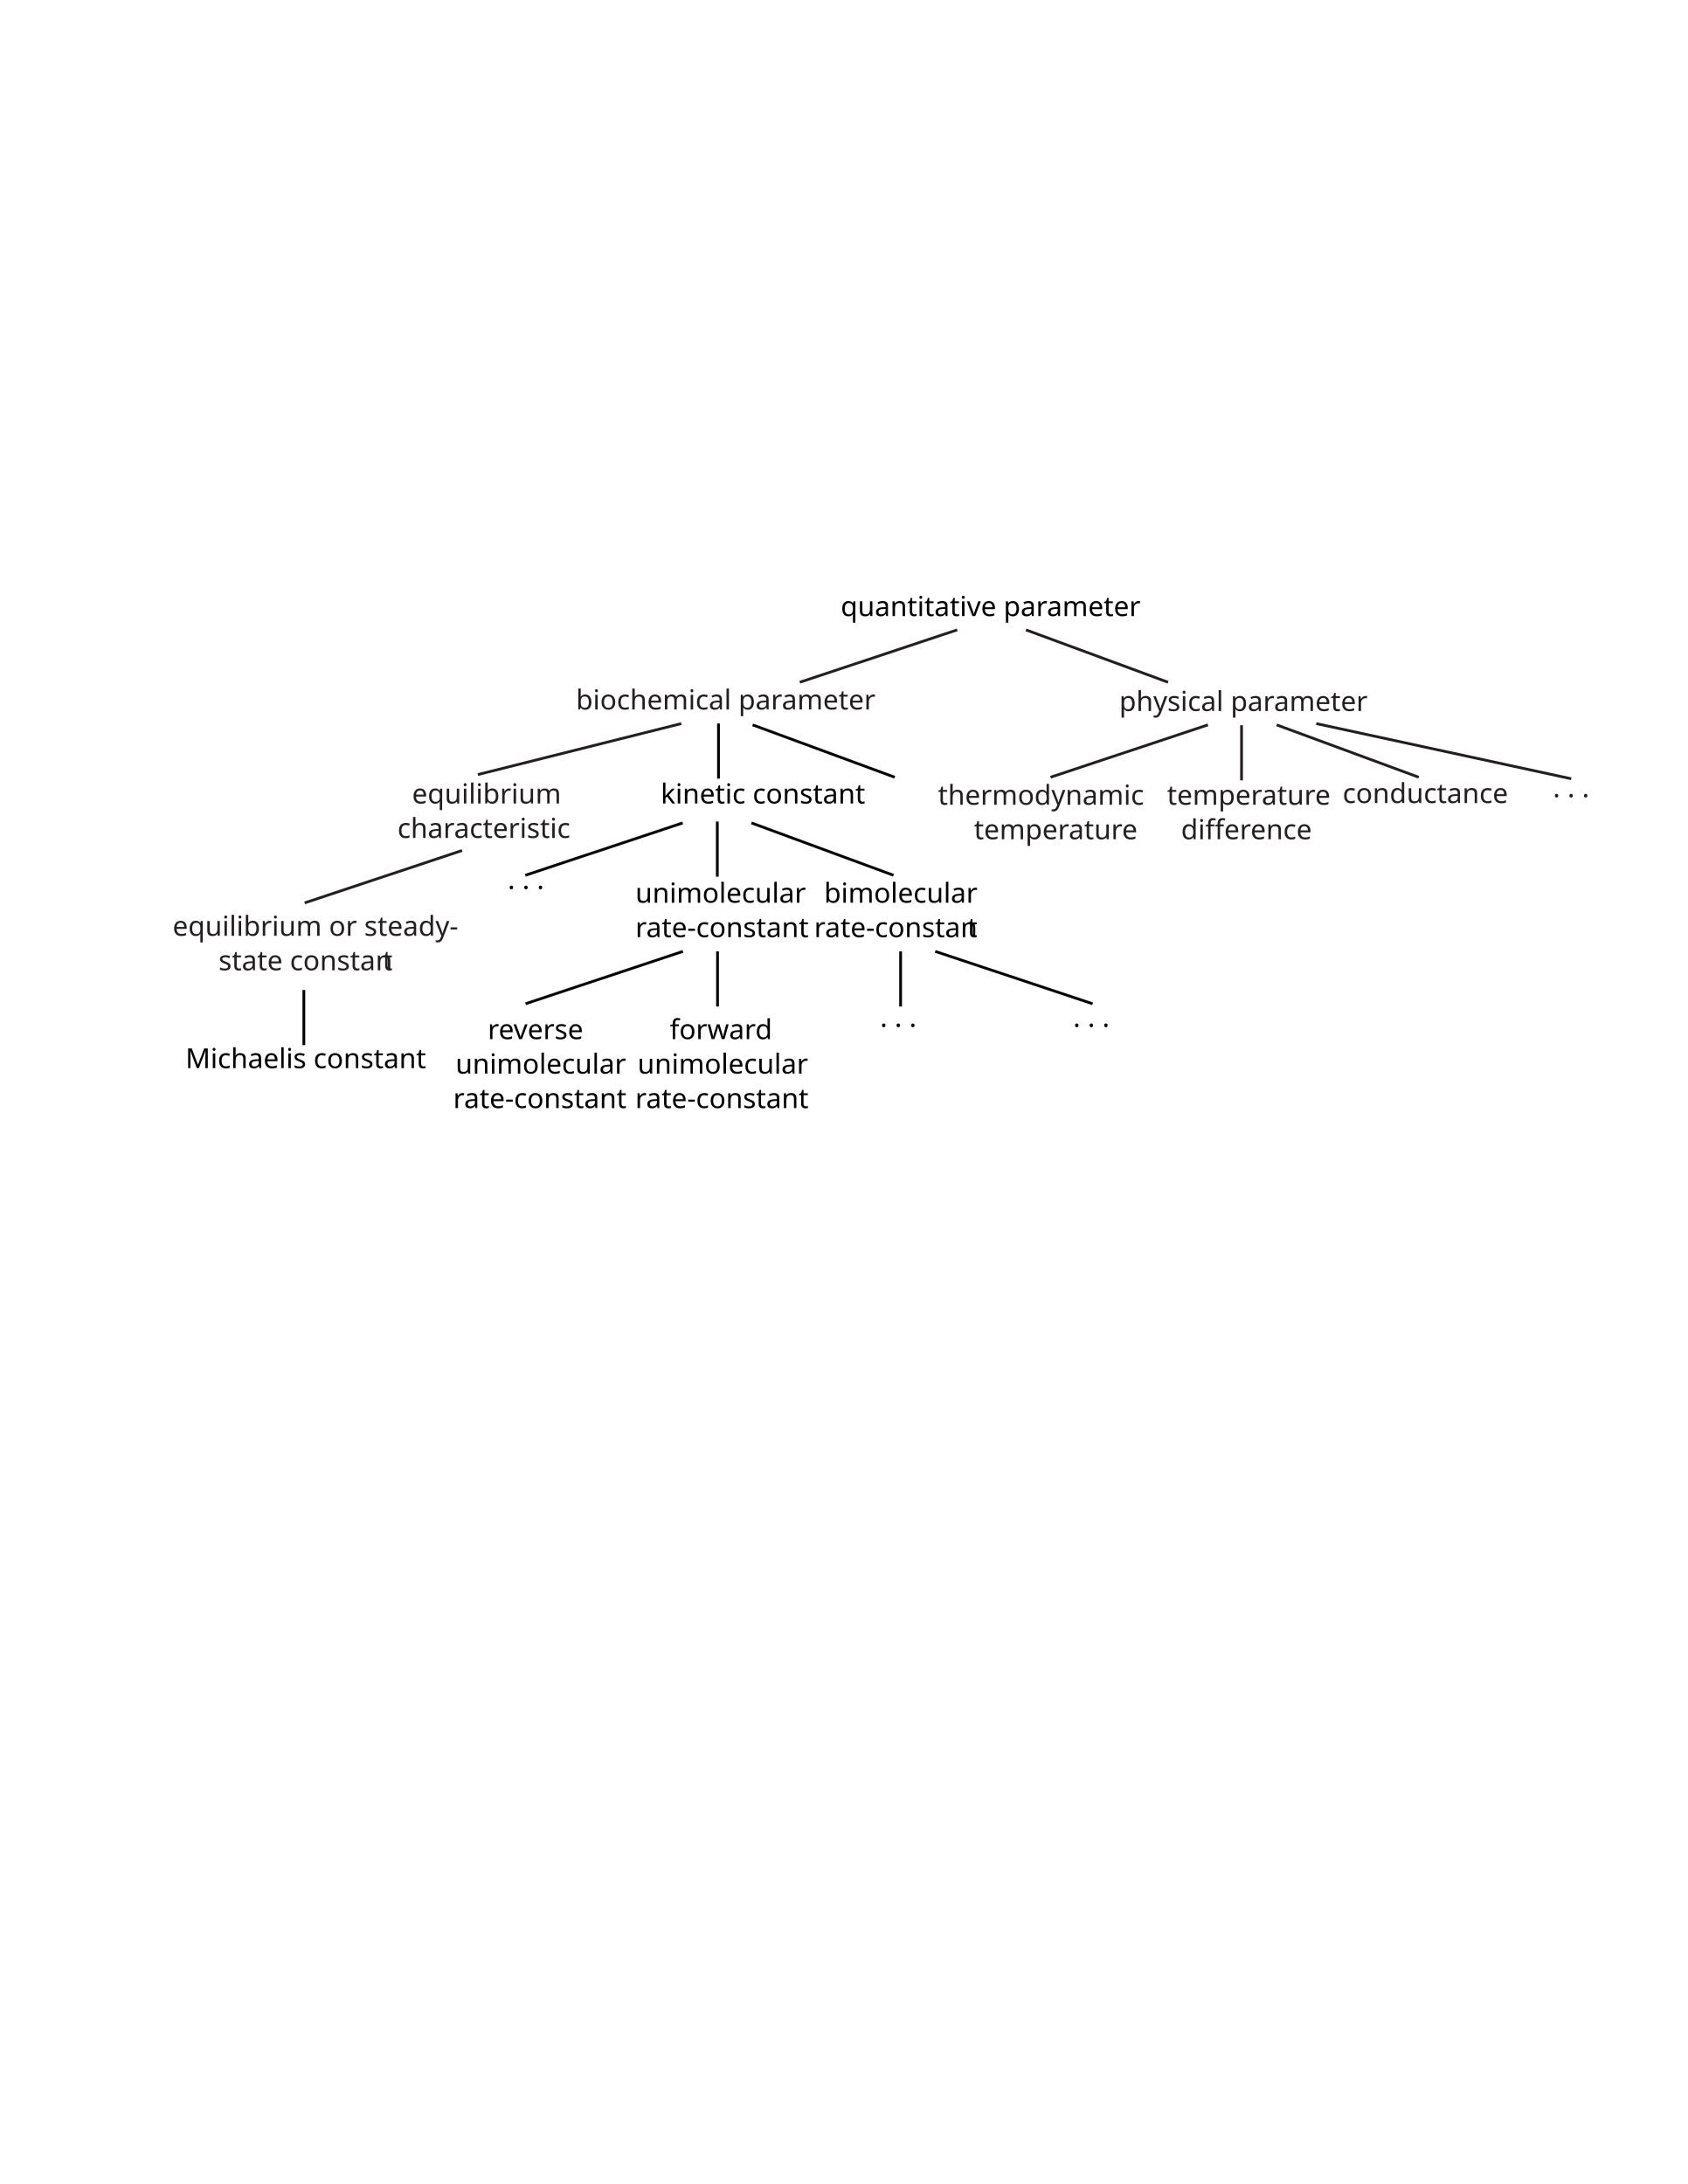
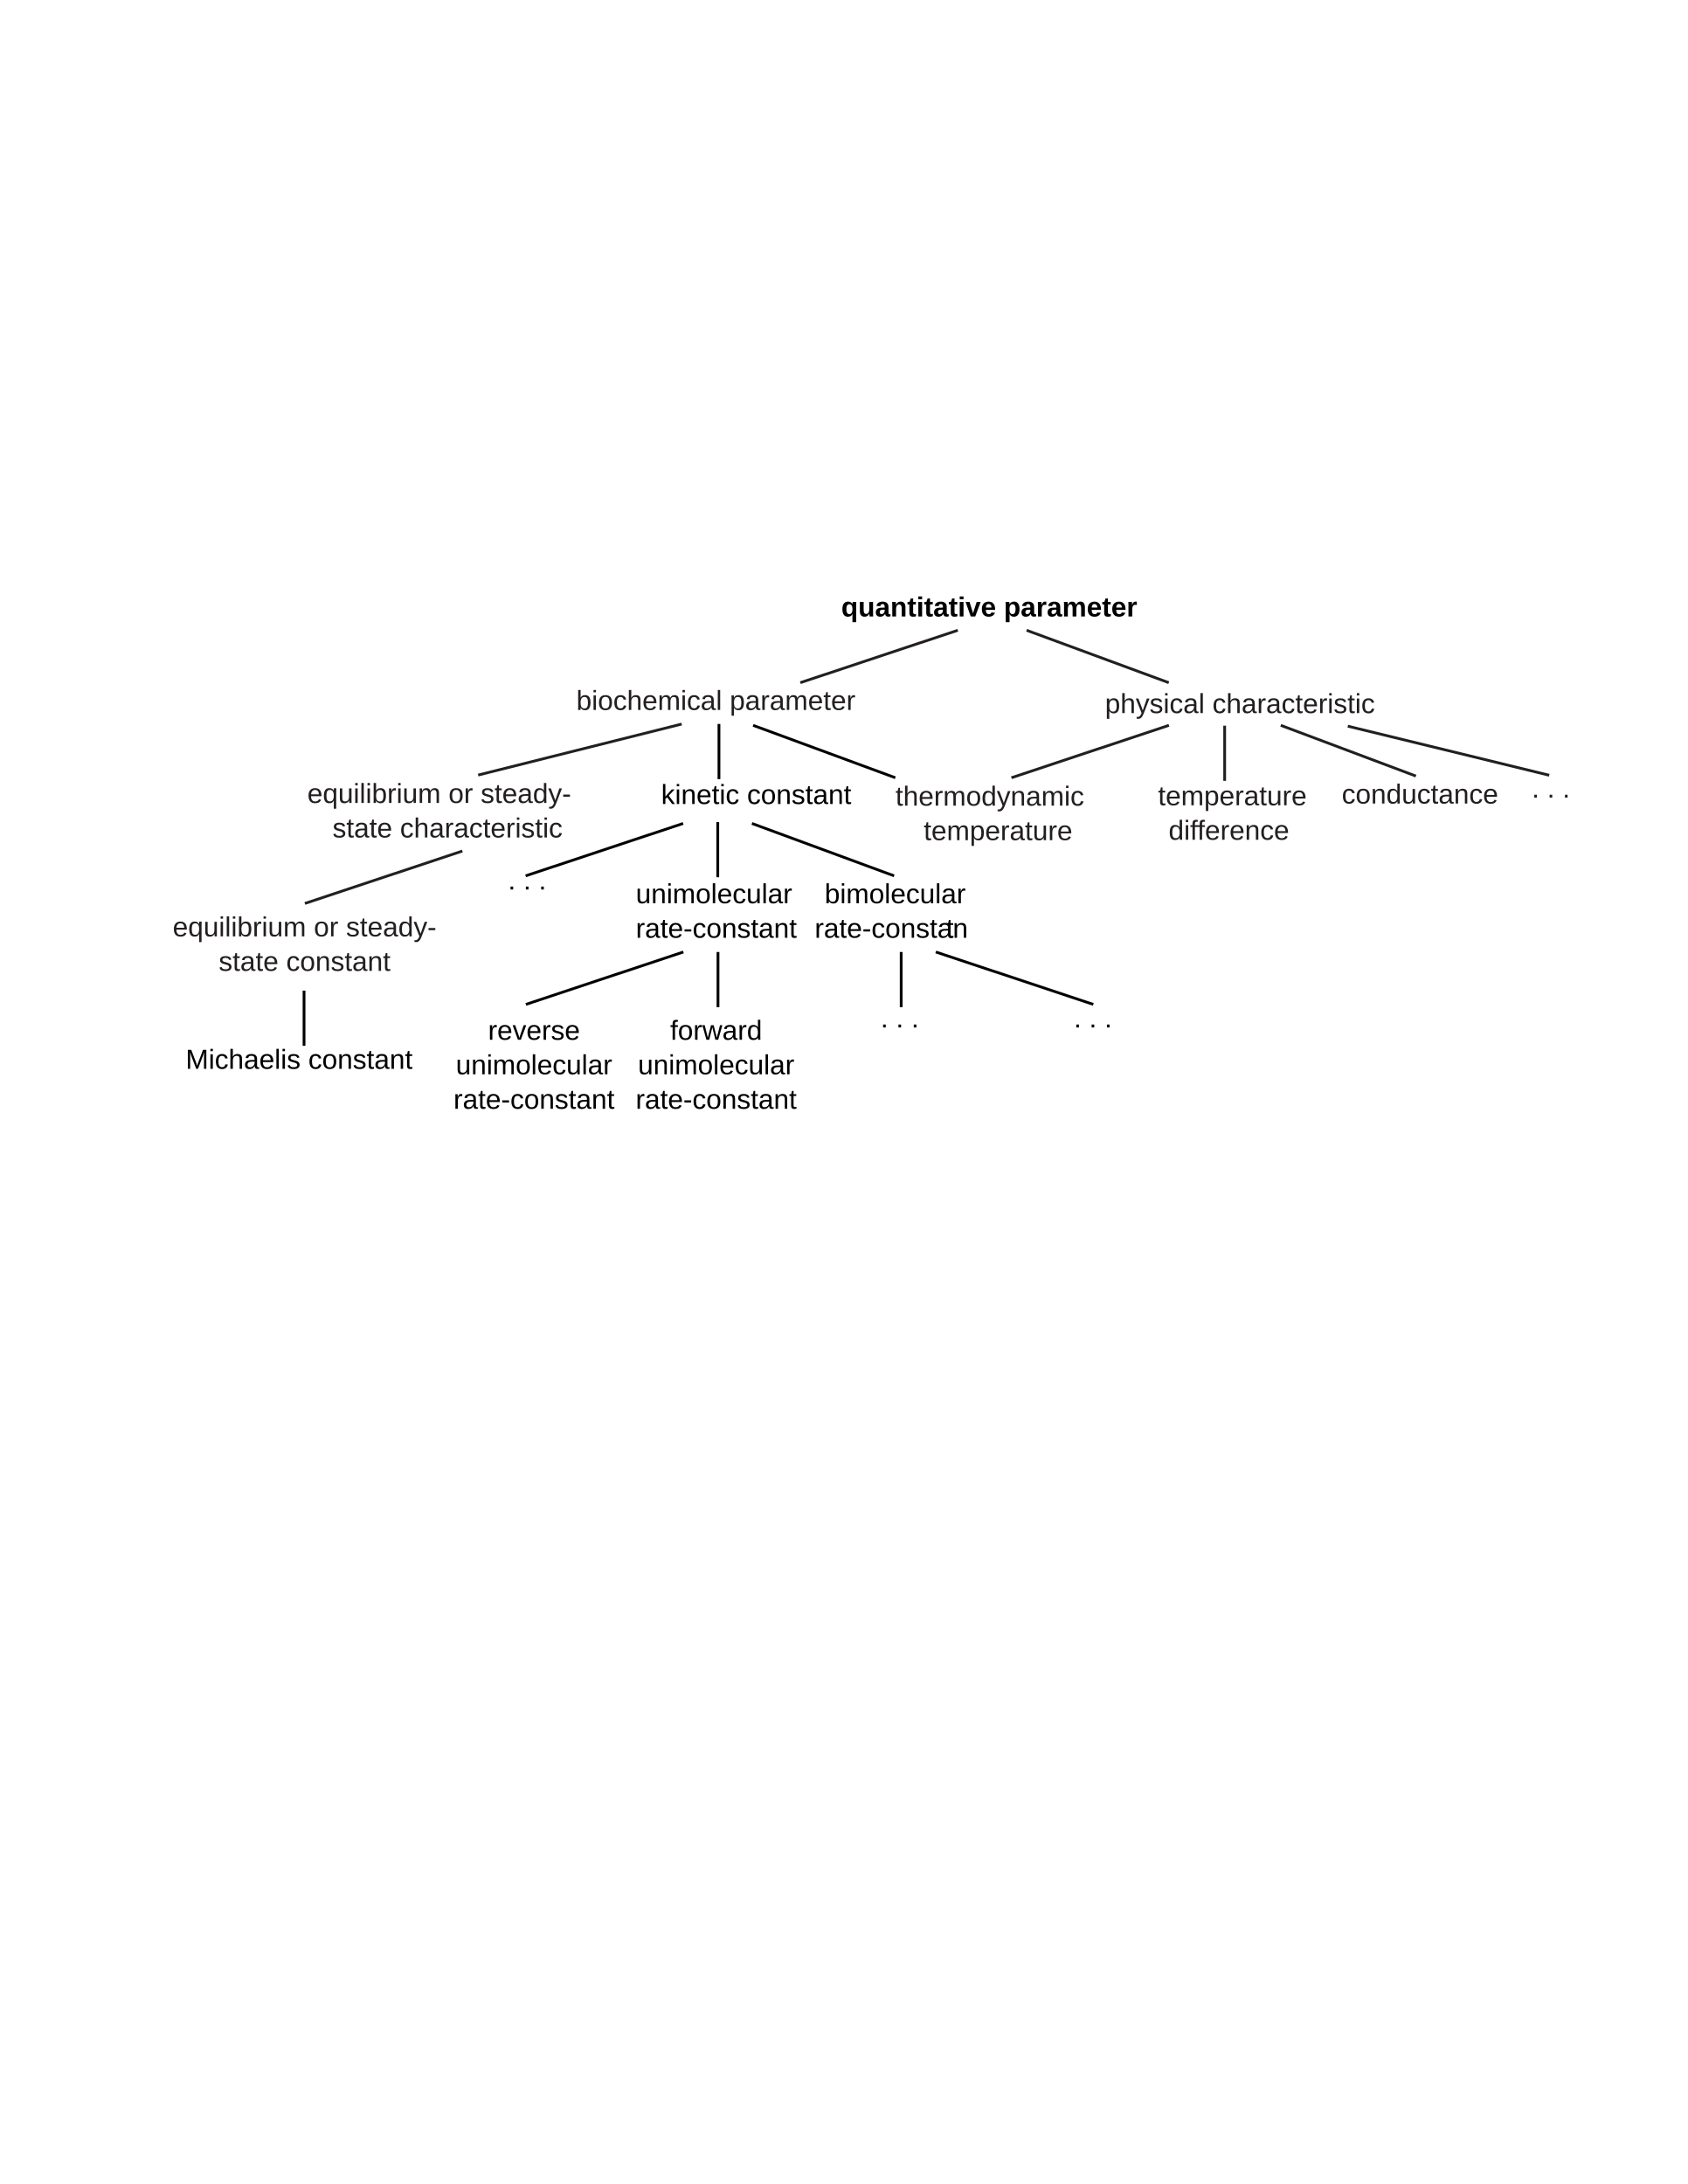
- <svg xmlns="http://www.w3.org/2000/svg" version="1.1" id="svg2" width="612" height="792" viewBox="0 0 612 792" overflow="visible" enable-background="new 0 0 612 792" xml:space="preserve">
-   <text transform="matrix(1 0 0 1 304.8452 223.4131)" font-family="'Arial-BoldMT'" font-size="10">quantitative parameter</text>
-   <text transform="matrix(1 0 0 1 239.5664 291.3721)" font-family="'ArialMT'" font-size="10">kinetic constant</text>
-   <path id="path2184" fill="none" stroke="#000000" d="M260.525,262.362v20" />
-   <path id="path3163" fill="none" stroke="#231F20" d="M247.015,262.403l-73.741,18.485" />
-   <text transform="matrix(1 0 0 1 208.8394 257.293)" fill="#231F20" font-family="'ArialMT'" font-size="10">biochemical parameter</text>
-   <text transform="matrix(1 0 0 1 405.8291 257.8379)" fill="#231F20" font-family="'ArialMT'" font-size="10">physical parameter</text>
-   <path id="path2200" fill="none" stroke="#000000" d="M260.091,297.92v20" />
-   <path id="path2202" fill="none" stroke="#000000" d="M247.546,298.425l-57.074,18.99" />
-   <path id="path2204" fill="none" stroke="#000000" d="M272.472,298.425l51.518,18.99" />
-   <text transform="matrix(1 0 0 1 230.3804 327.3516)" font-family="'ArialMT'" font-size="10">unimolecular </text>
-   <text transform="matrix(1 0 0 1 230.3804 339.8516)" font-family="'ArialMT'" font-size="10">rate-constant</text>
-   <path id="path2218" fill="none" stroke="#000000" d="M260.173,345.009v20" />
-   <path id="path2220" fill="none" stroke="#000000" d="M247.627,345.009l-57.074,18.99" />
-   <text transform="matrix(1 0 0 1 184.0918 322.3623)" font-family="'ArialMT'" font-size="10">. . .</text>
-   <text transform="matrix(1 0 0 1 340.0938 291.8379)" fill="#231F20" font-family="'ArialMT'" font-size="10">thermodynamic</text>
-   <text transform="matrix(1 0 0 1 353.1582 304.3379)" fill="#231F20" font-family="'ArialMT'" font-size="10">temperature</text>
-   <text transform="matrix(1 0 0 1 423.1582 291.8379)" fill="#231F20" font-family="'ArialMT'" font-size="10">temperature</text>
-   <text transform="matrix(1 0 0 1 428.248 304.3379)" fill="#231F20" font-family="'ArialMT'" font-size="10">difference</text>
-   <text transform="matrix(1 0 0 1 486.8311 291.2139)" fill="#231F20" font-family="'ArialMT'" font-size="10">conductance</text>
-   <path id="path2266" fill="none" stroke="#231F20" d="M437.979,262.867l-57.071,18.99" />
-   <path id="path2268" fill="none" stroke="#231F20" d="M462.906,262.867l51.518,18.99" />
-   <path id="path2270" fill="none" stroke="#231F20" d="M450.173,262.989v20" />
-   <text transform="matrix(1 0 0 1 563.0625 289.0781)" fill="#231F20" font-family="'ArialMT'" font-size="10">. . .</text>
-   <text transform="matrix(1 0 0 1 242.8398 376.8262)" font-family="'ArialMT'" font-size="10">forward</text>
-   <text transform="matrix(1 0 0 1 231.1626 389.3262)" font-family="'ArialMT'" font-size="10">unimolecular </text>
-   <text transform="matrix(1 0 0 1 230.3301 401.8262)" font-family="'ArialMT'" font-size="10">rate-constant</text>
-   <text transform="matrix(1 0 0 1 176.8398 376.8262)" font-family="'ArialMT'" font-size="10">reverse</text>
-   <text transform="matrix(1 0 0 1 165.1626 389.3262)" font-family="'ArialMT'" font-size="10">unimolecular </text>
-   <text transform="matrix(1 0 0 1 164.3301 401.8262)" font-family="'ArialMT'" font-size="10">rate-constant</text>
-   <text transform="matrix(1 0 0 1 298.8115 327.3516)" font-family="'ArialMT'" font-size="10">bimolecular </text>
-   <text transform="matrix(1 0 0 1 295.1982 339.8516)" font-family="'ArialMT'" font-size="10">rate-constan</text>
-   <text transform="matrix(1 0 0 1 350.7842 339.8516)" font-family="'ArialMT'" font-size="10">t</text>
-   <text transform="matrix(1 0 0 1 149.3892 291.3721)" fill="#231F20" font-family="'ArialMT'" font-size="10">equilibrium</text>
-   <text transform="matrix(1 0 0 1 144.1133 303.8721)" fill="#231F20" font-family="'ArialMT'" font-size="10">characteristic</text>
-   <text transform="matrix(1 0 0 1 62.5825 339.3516)" fill="#231F20" font-family="'ArialMT'" font-size="10">equilibrium or steady-</text>
-   <text transform="matrix(1 0 0 1 79.25 351.8516)" fill="#231F20" font-family="'ArialMT'" font-size="10">state constan</text>
-   <text transform="matrix(1 0 0 1 138.7324 351.8516)" fill="#231F20" font-family="'ArialMT'" font-size="10">t</text>
-   <text transform="matrix(1 0 0 1 67.25 387.3516)" font-family="'ArialMT'" font-size="10">Michaelis constant</text>
-   <path id="path2368" fill="none" stroke="#231F20" d="M477.274,262.403l92.429,20" />
-   <path id="path2370" fill="none" stroke="#231F20" d="M167.546,308.425l-57.074,18.99" />
-   <path id="path2372" fill="none" stroke="#000000" d="M110.173,359.009v20" />
-   <path id="path2374" fill="none" stroke="#231F20" d="M347.076,228.418l-57.074,18.99" />
-   <path id="path2376" fill="none" stroke="#231F20" d="M372.003,228.418l51.52,18.99" />
-   <path id="path2378" fill="none" stroke="#000000" d="M272.906,262.867l51.518,18.99" />
-   <path id="path2380" fill="none" stroke="#000000" d="M326.554,345.009v20" />
-   <path id="path2382" fill="none" stroke="#000000" d="M339.099,345.009l57.074,18.99" />
-   <text transform="matrix(1 0 0 1 319.1016 372.3623)" font-family="'ArialMT'" font-size="10">. . .</text>
-   <text transform="matrix(1 0 0 1 389.1016 372.3623)" font-family="'ArialMT'" font-size="10">. . .</text>
+ <svg xmlns="http://www.w3.org/2000/svg" id="svg5001" width="764.375" height="989.375" xml:space="preserve">
+   <defs id="defs5004">
+     <clipPath clipPathUnits="userSpaceOnUse" id="clipPath3267">
+       <path d="M 338.562,670.004 L 352.454,670.004 L 352.454,658.175 L 338.562,658.175 L 338.562,670.004 z" id="path3269" />
+     </clipPath>
+     <clipPath clipPathUnits="userSpaceOnUse" id="clipPath5016">
+       <path d="M 0,792 L 612,792 L 612,0 L 0,0 L 0,792 z" id="path5018" />
+     </clipPath>
+     <clipPath clipPathUnits="userSpaceOnUse" id="clipPath5024">
+       <path d="M 305.345,576.667 L 412.729,576.667 L 412.729,565.982 L 305.345,565.982 L 305.345,576.667 z" id="path5026" />
+     </clipPath>
+     <clipPath clipPathUnits="userSpaceOnUse" id="clipPath5040">
+       <path d="M 240.066,508.708 L 308.992,508.708 L 308.992,498.023 L 240.066,498.023 L 240.066,508.708 z" id="path5042" />
+     </clipPath>
+     <clipPath clipPathUnits="userSpaceOnUse" id="clipPath5060">
+       <path d="M 209.339,542.787 L 310.637,542.787 L 310.637,532.103 L 209.339,532.103 L 209.339,542.787 z" id="path5062" />
+     </clipPath>
+     <clipPath clipPathUnits="userSpaceOnUse" id="clipPath5076">
+       <path d="M 406.329,542.242 L 490.951,542.242 L 490.951,531.558 L 406.329,531.558 L 406.329,542.242 z" id="path5078" />
+     </clipPath>
+     <clipPath clipPathUnits="userSpaceOnUse" id="clipPath5098">
+       <path d="M 230.88,472.729 L 290.353,472.729 L 290.353,462.044 L 230.88,462.044 L 230.88,472.729 z" id="path5100" />
+     </clipPath>
+     <clipPath clipPathUnits="userSpaceOnUse" id="clipPath5114">
+       <path d="M 230.88,460.229 L 289.245,460.229 L 289.245,449.544 L 230.88,449.544 L 230.88,460.229 z" id="path5116" />
+     </clipPath>
+     <clipPath clipPathUnits="userSpaceOnUse" id="clipPath5134">
+       <path d="M 184.592,477.718 L 198.483,477.718 L 198.483,467.033 L 184.592,467.033 L 184.592,477.718 z" id="path5136" />
+     </clipPath>
+     <clipPath clipPathUnits="userSpaceOnUse" id="clipPath5150">
+       <path d="M 340.594,508.242 L 408.953,508.242 L 408.953,497.558 L 340.594,497.558 L 340.594,508.242 z" id="path5152" />
+     </clipPath>
+     <clipPath clipPathUnits="userSpaceOnUse" id="clipPath5166">
+       <path d="M 353.658,495.742 L 407.574,495.742 L 407.574,485.058 L 353.658,485.058 L 353.658,495.742 z" id="path5168" />
+     </clipPath>
+     <clipPath clipPathUnits="userSpaceOnUse" id="clipPath5182">
+       <path d="M 423.658,508.242 L 477.574,508.242 L 477.574,497.558 L 423.658,497.558 L 423.658,508.242 z" id="path5184" />
+     </clipPath>
+     <clipPath clipPathUnits="userSpaceOnUse" id="clipPath5198">
+       <path d="M 428.748,495.742 L 472.483,495.742 L 472.483,485.058 L 428.748,485.058 L 428.748,495.742 z" id="path5200" />
+     </clipPath>
+     <clipPath clipPathUnits="userSpaceOnUse" id="clipPath5214">
+       <path d="M 487.331,508.866 L 544.04,508.866 L 544.04,498.182 L 487.331,498.182 L 487.331,508.866 z" id="path5216" />
+     </clipPath>
+     <clipPath clipPathUnits="userSpaceOnUse" id="clipPath5236">
+       <path d="M 563.562,511.002 L 577.454,511.002 L 577.454,500.317 L 563.562,500.317 L 563.562,511.002 z" id="path5238" />
+     </clipPath>
+     <clipPath clipPathUnits="userSpaceOnUse" id="clipPath5252">
+       <path d="M 243.34,423.254 L 276.685,423.254 L 276.685,412.569 L 243.34,412.569 L 243.34,423.254 z" id="path5254" />
+     </clipPath>
+     <clipPath clipPathUnits="userSpaceOnUse" id="clipPath5268">
+       <path d="M 231.663,410.754 L 291.135,410.754 L 291.135,400.069 L 231.663,400.069 L 231.663,410.754 z" id="path5270" />
+     </clipPath>
+     <clipPath clipPathUnits="userSpaceOnUse" id="clipPath5284">
+       <path d="M 230.83,398.254 L 289.194,398.254 L 289.194,387.569 L 230.83,387.569 L 230.83,398.254 z" id="path5286" />
+     </clipPath>
+     <clipPath clipPathUnits="userSpaceOnUse" id="clipPath5300">
+       <path d="M 177.34,423.254 L 210.685,423.254 L 210.685,412.569 L 177.34,412.569 L 177.34,423.254 z" id="path5302" />
+     </clipPath>
+     <clipPath clipPathUnits="userSpaceOnUse" id="clipPath5316">
+       <path d="M 165.663,410.754 L 225.135,410.754 L 225.135,400.069 L 165.663,400.069 L 165.663,410.754 z" id="path5318" />
+     </clipPath>
+     <clipPath clipPathUnits="userSpaceOnUse" id="clipPath5332">
+       <path d="M 164.83,398.254 L 223.194,398.254 L 223.194,387.569 L 164.83,387.569 L 164.83,398.254 z" id="path5334" />
+     </clipPath>
+     <clipPath clipPathUnits="userSpaceOnUse" id="clipPath5348">
+       <path d="M 299.312,472.729 L 353.223,472.729 L 353.223,462.044 L 299.312,462.044 L 299.312,472.729 z" id="path5350" />
+     </clipPath>
+     <clipPath clipPathUnits="userSpaceOnUse" id="clipPath5364">
+       <path d="M 295.698,460.229 L 351.284,460.229 L 351.284,449.544 L 295.698,449.544 L 295.698,460.229 z" id="path5366" />
+     </clipPath>
+     <clipPath clipPathUnits="userSpaceOnUse" id="clipPath5380">
+       <path d="M 351.284,460.229 L 354.062,460.229 L 354.062,449.544 L 351.284,449.544 L 351.284,460.229 z" id="path5382" />
+     </clipPath>
+     <clipPath clipPathUnits="userSpaceOnUse" id="clipPath5396">
+       <path d="M 149.889,508.708 L 198.244,508.708 L 198.244,498.023 L 149.889,498.023 L 149.889,508.708 z" id="path5398" />
+     </clipPath>
+     <clipPath clipPathUnits="userSpaceOnUse" id="clipPath5412">
+       <path d="M 144.613,496.208 L 203.52,496.208 L 203.52,485.523 L 144.613,485.523 L 144.613,496.208 z" id="path5414" />
+     </clipPath>
+     <clipPath clipPathUnits="userSpaceOnUse" id="clipPath5428">
+       <path d="M 63.083,460.729 L 158.678,460.729 L 158.678,450.044 L 63.083,450.044 L 63.083,460.729 z" id="path5430" />
+     </clipPath>
+     <clipPath clipPathUnits="userSpaceOnUse" id="clipPath5444">
+       <path d="M 79.75,448.229 L 139.232,448.229 L 139.232,437.544 L 79.75,437.544 L 79.75,448.229 z" id="path5446" />
+     </clipPath>
+     <clipPath clipPathUnits="userSpaceOnUse" id="clipPath5460">
+       <path d="M 139.232,448.229 L 142.011,448.229 L 142.011,437.544 L 139.232,437.544 L 139.232,448.229 z" id="path5462" />
+     </clipPath>
+     <clipPath clipPathUnits="userSpaceOnUse" id="clipPath5476">
+       <path d="M 67.75,412.729 L 150.011,412.729 L 150.011,402.044 L 67.75,402.044 L 67.75,412.729 z" id="path5478" />
+     </clipPath>
+     <clipPath clipPathUnits="userSpaceOnUse" id="clipPath5508">
+       <path d="M 319.602,427.718 L 333.493,427.718 L 333.493,417.033 L 319.602,417.033 L 319.602,427.718 z" id="path5510" />
+     </clipPath>
+     <clipPath clipPathUnits="userSpaceOnUse" id="clipPath5524">
+       <path d="M 389.602,427.718 L 403.493,427.718 L 403.493,417.033 L 389.602,417.033 L 389.602,427.718 z" id="path5526" />
+     </clipPath>
+   </defs>
+   <g id="g5010" transform="matrix(1.25,0,0,-1.25,-0.625,989.375)" style="display:inline">
+     <g id="g5020">
+       <g id="g5022" />
+       <g id="g5028">
+         <g clip-path="url(#clipPath5024)" id="g5030">
+           <text transform="matrix(1,0,0,-1,305.3452,568.0869)" id="text5032">
+             <tspan style="font-size:10px;font-variant:normal;font-weight:bold;font-stretch:normal;writing-mode:lr-tb;fill:#000000;fill-opacity:1;fill-rule:nonzero;stroke:none;font-family:Arial;-inkscape-font-specification:Arial-BoldMT" x="0 6.11 12.22 17.78 23.89 27.22 30 33.33 38.89 42.22 45 50.56 56.12 58.9 65.01 70.57 74.46 80.02 88.91 94.47 97.8 103.36" y="0" id="tspan5034">quantitative parameter</tspan>
+           </text>
+         </g>
+       </g>
+     </g>
+     <g id="g5036">
+       <g id="g5038" />
+       <g id="g5044">
+         <g clip-path="url(#clipPath5040)" id="g5046">
+           <text transform="matrix(1,0,0,-1,240.0664,500.1279)" id="text5048">
+             <tspan style="font-size:10px;font-variant:normal;font-weight:normal;font-stretch:normal;writing-mode:lr-tb;fill:#000000;fill-opacity:1;fill-rule:nonzero;stroke:none;font-family:Arial;-inkscape-font-specification:ArialMT" x="0 5 7.22 12.78 18.34 21.12 23.34 28.34 31.12 36.12 41.68 47.24 52.24 55.02 60.58 66.14" y="0" id="tspan5050">kinetic constant</tspan>
+           </text>
+         </g>
+       </g>
+     </g>
+     <path d="M 261.025,529.138 L 261.025,509.138" style="fill:none;stroke:#000000;stroke-width:1;stroke-linecap:butt;stroke-linejoin:miter;stroke-miterlimit:4;stroke-dasharray:none;stroke-opacity:1" id="path5052" />
+     <path d="M 247.515,529.097 L 173.774,510.612" style="fill:none;stroke:#231f20;stroke-width:1;stroke-linecap:butt;stroke-linejoin:miter;stroke-miterlimit:4;stroke-dasharray:none;stroke-opacity:1" id="path5054" />
+     <g id="g5056">
+       <g id="g5058" />
+       <g id="g5064">
+         <g clip-path="url(#clipPath5060)" id="g5066">
+           <text transform="matrix(1,0,0,-1,209.3394,534.207)" id="text5068">
+             <tspan style="font-size:10px;font-variant:normal;font-weight:normal;font-stretch:normal;writing-mode:lr-tb;fill:#231f20;fill-opacity:1;fill-rule:nonzero;stroke:none;font-family:Arial;-inkscape-font-specification:ArialMT" x="0 5.56 7.78 13.34 18.34 23.9 29.46 37.79 40.01 45.01 50.57 52.79 55.57 61.13 66.69 70.02 75.58 83.91 89.47 92.25 97.81" y="0" id="tspan5070">biochemical parameter</tspan>
+           </text>
+         </g>
+       </g>
+     </g>
+     <path d="M 260.591,493.58 L 260.591,473.58" style="fill:none;stroke:#000000;stroke-width:1;stroke-linecap:butt;stroke-linejoin:miter;stroke-miterlimit:4;stroke-dasharray:none;stroke-opacity:1" id="path5088" />
+     <path d="M 248.046,493.075 L 190.972,474.085" style="fill:none;stroke:#000000;stroke-width:1;stroke-linecap:butt;stroke-linejoin:miter;stroke-miterlimit:4;stroke-dasharray:none;stroke-opacity:1" id="path5090" />
+     <path d="M 272.972,493.075 L 324.49,474.085" style="fill:none;stroke:#000000;stroke-width:1;stroke-linecap:butt;stroke-linejoin:miter;stroke-miterlimit:4;stroke-dasharray:none;stroke-opacity:1" id="path5092" />
+     <g id="g5094">
+       <g id="g5096" />
+       <g id="g5102">
+         <g clip-path="url(#clipPath5098)" id="g5104">
+           <text transform="matrix(1,0,0,-1,230.8804,464.1484)" id="text5106">
+             <tspan style="font-size:10px;font-variant:normal;font-weight:normal;font-stretch:normal;writing-mode:lr-tb;fill:#000000;fill-opacity:1;fill-rule:nonzero;stroke:none;font-family:Arial;-inkscape-font-specification:ArialMT" x="0 5.56 11.12 13.34 21.67 27.23 29.45 35.01 40.01 45.57 47.79 53.35 56.68" y="0" id="tspan5108">unimolecular </tspan>
+           </text>
+         </g>
+       </g>
+     </g>
+     <g id="g5110">
+       <g id="g5112" />
+       <g id="g5118">
+         <g clip-path="url(#clipPath5114)" id="g5120">
+           <text transform="matrix(1,0,0,-1,230.8804,451.6484)" id="text5122">
+             <tspan style="font-size:10px;font-variant:normal;font-weight:normal;font-stretch:normal;writing-mode:lr-tb;fill:#000000;fill-opacity:1;fill-rule:nonzero;stroke:none;font-family:Arial;-inkscape-font-specification:ArialMT" x="0 3.33 8.89 11.67 17.23 20.56 25.56 31.12 36.68 41.68 44.46 50.02 55.58" y="0" id="tspan5124">rate-constant</tspan>
+           </text>
+         </g>
+       </g>
+     </g>
+     <path d="M 260.673,446.491 L 260.673,426.491" style="fill:none;stroke:#000000;stroke-width:1;stroke-linecap:butt;stroke-linejoin:miter;stroke-miterlimit:4;stroke-dasharray:none;stroke-opacity:1" id="path5126" />
+     <path d="M 248.127,446.491 L 191.053,427.501" style="fill:none;stroke:#000000;stroke-width:1;stroke-linecap:butt;stroke-linejoin:miter;stroke-miterlimit:4;stroke-dasharray:none;stroke-opacity:1" id="path5128" />
+     <g id="g5130">
+       <g id="g5132" />
+       <g id="g5138">
+         <g clip-path="url(#clipPath5134)" id="g5140">
+           <text transform="matrix(1,0,0,-1,184.5918,469.1377)" id="text5142">
+             <tspan style="font-size:10px;font-variant:normal;font-weight:normal;font-stretch:normal;writing-mode:lr-tb;fill:#000000;fill-opacity:1;fill-rule:nonzero;stroke:none;font-family:Arial;-inkscape-font-specification:ArialMT" x="0 2.78 5.56 8.34 11.12" y="0" id="tspan5144">. . .</tspan>
+           </text>
+         </g>
+       </g>
+     </g>
+     <g id="g5146">
+       <g id="g5148" />
+       <g id="g5156" clip-path="url(#clipPath5150)" />
+     </g>
+     <g id="g5178" transform="translate(-3.545305,0)">
+       <g id="g5180" />
+       <g id="g5186">
+         <g clip-path="url(#clipPath5182)" id="g5188">
+           <text transform="matrix(1,0,0,-1,423.6582,499.6621)" id="text5190">
+             <tspan style="font-size:10px;font-variant:normal;font-weight:normal;font-stretch:normal;writing-mode:lr-tb;fill:#231f20;fill-opacity:1;fill-rule:nonzero;stroke:none;font-family:Arial;-inkscape-font-specification:ArialMT" x="0 2.78 8.34 16.67 22.23 27.79 31.12 36.68 39.46 45.02 48.35" y="0" id="tspan5192">temperature</tspan>
+           </text>
+         </g>
+       </g>
+     </g>
+     <g id="g5194" transform="translate(-4.8,0)">
+       <g id="g5196" />
+       <g id="g5202">
+         <g clip-path="url(#clipPath5198)" id="g5204">
+           <text transform="matrix(1,0,0,-1,428.748,487.1621)" id="text5206">
+             <tspan style="font-size:10px;font-variant:normal;font-weight:normal;font-stretch:normal;writing-mode:lr-tb;fill:#231f20;fill-opacity:1;fill-rule:nonzero;stroke:none;font-family:Arial;-inkscape-font-specification:ArialMT" x="0 5.56 7.78 10.38 13.16 18.72 22.05 27.61 33.17 38.17" y="0" id="tspan5208">difference</tspan>
+           </text>
+         </g>
+       </g>
+     </g>
+     <g id="g5210" transform="translate(-0.6296306,0)">
+       <g id="g5212" />
+       <g id="g5218">
+         <g clip-path="url(#clipPath5214)" id="g5220">
+           <text transform="matrix(1,0,0,-1,487.3311,500.2861)" id="text5222">
+             <tspan style="font-size:10px;font-variant:normal;font-weight:normal;font-stretch:normal;writing-mode:lr-tb;fill:#231f20;fill-opacity:1;fill-rule:nonzero;stroke:none;font-family:Arial;-inkscape-font-specification:ArialMT" x="0 5 10.56 16.12 21.68 27.24 32.24 35.02 40.58 46.14 51.14" y="0" id="tspan5224">conductance</tspan>
+           </text>
+         </g>
+       </g>
+     </g>
+     <path d="M 424.079,528.633 L 367.007,509.643" style="fill:none;stroke:#231f20;stroke-width:1;stroke-linecap:butt;stroke-linejoin:miter;stroke-miterlimit:4;stroke-dasharray:none;stroke-opacity:1" id="path5226" />
+     <path d="M 444.273,528.511 L 444.273,508.511" style="fill:none;stroke:#231f20;stroke-width:1;stroke-linecap:butt;stroke-linejoin:miter;stroke-miterlimit:4;stroke-dasharray:none;stroke-opacity:1" id="path5230" />
+     <g id="g5232" transform="translate(-8.000044,0)">
+       <g id="g5234" />
+       <g id="g5240">
+         <g clip-path="url(#clipPath5236)" id="g5242">
+           <text transform="matrix(1,0,0,-1,563.5625,502.4219)" id="text5244">
+             <tspan style="font-size:10px;font-variant:normal;font-weight:normal;font-stretch:normal;writing-mode:lr-tb;fill:#231f20;fill-opacity:1;fill-rule:nonzero;stroke:none;font-family:Arial;-inkscape-font-specification:ArialMT" x="0 2.78 5.56 8.34 11.12" y="0" id="tspan5246">. . .</tspan>
+           </text>
+         </g>
+       </g>
+     </g>
+     <g id="g5248">
+       <g id="g5250" />
+       <g id="g5256">
+         <g clip-path="url(#clipPath5252)" id="g5258">
+           <text transform="matrix(1,0,0,-1,243.3398,414.6738)" id="text5260">
+             <tspan style="font-size:10px;font-variant:normal;font-weight:normal;font-stretch:normal;writing-mode:lr-tb;fill:#000000;fill-opacity:1;fill-rule:nonzero;stroke:none;font-family:Arial;-inkscape-font-specification:ArialMT" x="0 2.78 8.34 11.67 18.89 24.45 27.78" y="0" id="tspan5262">forward</tspan>
+           </text>
+         </g>
+       </g>
+     </g>
+     <g id="g5264">
+       <g id="g5266" />
+       <g id="g5272">
+         <g clip-path="url(#clipPath5268)" id="g5274">
+           <text transform="matrix(1,0,0,-1,231.6626,402.1738)" id="text5276">
+             <tspan style="font-size:10px;font-variant:normal;font-weight:normal;font-stretch:normal;writing-mode:lr-tb;fill:#000000;fill-opacity:1;fill-rule:nonzero;stroke:none;font-family:Arial;-inkscape-font-specification:ArialMT" x="0 5.56 11.12 13.34 21.67 27.23 29.45 35.01 40.01 45.57 47.79 53.35 56.68" y="0" id="tspan5278">unimolecular </tspan>
+           </text>
+         </g>
+       </g>
+     </g>
+     <g id="g5280">
+       <g id="g5282" />
+       <g id="g5288">
+         <g clip-path="url(#clipPath5284)" id="g5290">
+           <text transform="matrix(1,0,0,-1,230.8301,389.6738)" id="text5292">
+             <tspan style="font-size:10px;font-variant:normal;font-weight:normal;font-stretch:normal;writing-mode:lr-tb;fill:#000000;fill-opacity:1;fill-rule:nonzero;stroke:none;font-family:Arial;-inkscape-font-specification:ArialMT" x="0 3.33 8.89 11.67 17.23 20.56 25.56 31.12 36.68 41.68 44.46 50.02 55.58" y="0" id="tspan5294">rate-constant</tspan>
+           </text>
+         </g>
+       </g>
+     </g>
+     <g id="g5296">
+       <g id="g5298" />
+       <g id="g5304">
+         <g clip-path="url(#clipPath5300)" id="g5306">
+           <text transform="matrix(1,0,0,-1,177.3398,414.6738)" id="text5308">
+             <tspan style="font-size:10px;font-variant:normal;font-weight:normal;font-stretch:normal;writing-mode:lr-tb;fill:#000000;fill-opacity:1;fill-rule:nonzero;stroke:none;font-family:Arial;-inkscape-font-specification:ArialMT" x="0 3.33 8.89 13.89 19.45 22.78 27.78" y="0" id="tspan5310">reverse</tspan>
+           </text>
+         </g>
+       </g>
+     </g>
+     <g id="g5312">
+       <g id="g5314" />
+       <g id="g5320">
+         <g clip-path="url(#clipPath5316)" id="g5322">
+           <text transform="matrix(1,0,0,-1,165.6626,402.1738)" id="text5324">
+             <tspan style="font-size:10px;font-variant:normal;font-weight:normal;font-stretch:normal;writing-mode:lr-tb;fill:#000000;fill-opacity:1;fill-rule:nonzero;stroke:none;font-family:Arial;-inkscape-font-specification:ArialMT" x="0 5.56 11.12 13.34 21.67 27.23 29.45 35.01 40.01 45.57 47.79 53.35 56.68" y="0" id="tspan5326">unimolecular </tspan>
+           </text>
+         </g>
+       </g>
+     </g>
+     <g id="g5328">
+       <g id="g5330" />
+       <g id="g5336">
+         <g clip-path="url(#clipPath5332)" id="g5338">
+           <text transform="matrix(1,0,0,-1,164.8301,389.6738)" id="text5340">
+             <tspan style="font-size:10px;font-variant:normal;font-weight:normal;font-stretch:normal;writing-mode:lr-tb;fill:#000000;fill-opacity:1;fill-rule:nonzero;stroke:none;font-family:Arial;-inkscape-font-specification:ArialMT" x="0 3.33 8.89 11.67 17.23 20.56 25.56 31.12 36.68 41.68 44.46 50.02 55.58" y="0" id="tspan5342">rate-constant</tspan>
+           </text>
+         </g>
+       </g>
+     </g>
+     <g id="g5344">
+       <g id="g5346" />
+       <g id="g5352">
+         <g clip-path="url(#clipPath5348)" id="g5354">
+           <text transform="matrix(1,0,0,-1,299.3115,464.1484)" id="text5356">
+             <tspan style="font-size:10px;font-variant:normal;font-weight:normal;font-stretch:normal;writing-mode:lr-tb;fill:#000000;fill-opacity:1;fill-rule:nonzero;stroke:none;font-family:Arial;-inkscape-font-specification:ArialMT" x="0 5.56 7.78 16.11 21.67 23.89 29.45 34.45 40.01 42.23 47.79 51.12" y="0" id="tspan5358">bimolecular </tspan>
+           </text>
+         </g>
+       </g>
+     </g>
+     <g id="g5360">
+       <g id="g5362" />
+       <g id="g5368">
+         <g clip-path="url(#clipPath5364)" id="g5370">
+           <text transform="matrix(1,0,0,-1,295.6982,451.6484)" id="text5372">
+             <tspan style="font-size:10px;font-variant:normal;font-weight:normal;font-stretch:normal;writing-mode:lr-tb;fill:#000000;fill-opacity:1;fill-rule:nonzero;stroke:none;font-family:Arial;-inkscape-font-specification:ArialMT" x="0 3.33 8.89 11.67 17.23 20.56 25.56 31.12 36.68 41.68 44.46 50.02" y="0" id="tspan5374">rate-constan</tspan>
+           </text>
+         </g>
+       </g>
+     </g>
+     <g id="g5376" transform="translate(-8,0)">
+       <g id="g5378" />
+       <g id="g5384">
+         <g clip-path="url(#clipPath5380)" id="g5386">
+           <text transform="matrix(1,0,0,-1,351.2842,451.6484)" id="text5388">
+             <tspan style="font-size:10px;font-variant:normal;font-weight:normal;font-stretch:normal;writing-mode:lr-tb;fill:#000000;fill-opacity:1;fill-rule:nonzero;stroke:none;font-family:Arial;-inkscape-font-specification:ArialMT" x="0" y="0" id="tspan5390">t</tspan>
+           </text>
+         </g>
+       </g>
+     </g>
+     <g id="g5424">
+       <g id="g5426" />
+       <g id="g5432">
+         <g clip-path="url(#clipPath5428)" id="g5434">
+           <text transform="matrix(1,0,0,-1,63.0825,452.1484)" id="text5436">
+             <tspan style="font-size:10px;font-variant:normal;font-weight:normal;font-stretch:normal;writing-mode:lr-tb;fill:#231f20;fill-opacity:1;fill-rule:nonzero;stroke:none;font-family:Arial;-inkscape-font-specification:ArialMT" x="0 5.56 11.12 16.68 18.9 21.12 23.34 28.9 32.23 34.45 40.01 48.34 51.12 56.68 60.01 62.79 67.79 70.57 76.13 81.69 87.25 92.25" y="0" id="tspan5438">equilibrium or steady-</tspan>
+           </text>
+         </g>
+       </g>
+     </g>
+     <g id="g5440">
+       <g id="g5442" />
+       <g id="g5448">
+         <g clip-path="url(#clipPath5444)" id="g5450">
+           <text transform="matrix(1,0,0,-1,79.75,439.6484)" id="text5452">
+             <tspan style="font-size:10px;font-variant:normal;font-weight:normal;font-stretch:normal;writing-mode:lr-tb;fill:#231f20;fill-opacity:1;fill-rule:nonzero;stroke:none;font-family:Arial;-inkscape-font-specification:ArialMT" x="0 5 7.78 13.34 16.12 21.68 24.46 29.46 35.02 40.58 45.58 48.36 53.92" y="0" id="tspan5454">state constan</tspan>
+           </text>
+         </g>
+       </g>
+     </g>
+     <g id="g5456">
+       <g id="g5458" />
+       <g id="g5464">
+         <g clip-path="url(#clipPath5460)" id="g5466">
+           <text transform="matrix(1,0,0,-1,139.2324,439.6484)" id="text5468">
+             <tspan style="font-size:10px;font-variant:normal;font-weight:normal;font-stretch:normal;writing-mode:lr-tb;fill:#231f20;fill-opacity:1;fill-rule:nonzero;stroke:none;font-family:Arial;-inkscape-font-specification:ArialMT" x="0" y="0" id="tspan5470">t</tspan>
+           </text>
+         </g>
+       </g>
+     </g>
+     <g id="g5472">
+       <g id="g5474" />
+       <g id="g5480">
+         <g clip-path="url(#clipPath5476)" id="g5482">
+           <text transform="matrix(1,0,0,-1,67.75,404.1484)" id="text5484">
+             <tspan style="font-size:10px;font-variant:normal;font-weight:normal;font-stretch:normal;writing-mode:lr-tb;fill:#000000;fill-opacity:1;fill-rule:nonzero;stroke:none;font-family:Arial;-inkscape-font-specification:ArialMT" x="0 8.33 10.55 15.55 21.11 26.67 32.23 34.45 36.67 41.67 44.45 49.45 55.01 60.57 65.57 68.35 73.91 79.47" y="0" id="tspan5486">Michaelis constant</tspan>
+           </text>
+         </g>
+       </g>
+     </g>
+     <path d="M 168.046,483.075 L 110.972,464.085" style="fill:none;stroke:#231f20;stroke-width:1;stroke-linecap:butt;stroke-linejoin:miter;stroke-miterlimit:4;stroke-dasharray:none;stroke-opacity:1" id="path5490" />
+     <path d="M 110.673,432.491 L 110.673,412.491" style="fill:none;stroke:#000000;stroke-width:1;stroke-linecap:butt;stroke-linejoin:miter;stroke-miterlimit:4;stroke-dasharray:none;stroke-opacity:1" id="path5492" />
+     <path d="M 347.576,563.082 L 290.502,544.092" style="fill:none;stroke:#231f20;stroke-width:1;stroke-linecap:butt;stroke-linejoin:miter;stroke-miterlimit:4;stroke-dasharray:none;stroke-opacity:1" id="path5494" />
+     <path d="M 372.503,563.082 L 424.022,544.092" style="fill:none;stroke:#231f20;stroke-width:1;stroke-linecap:butt;stroke-linejoin:miter;stroke-miterlimit:4;stroke-dasharray:none;stroke-opacity:1" id="path5496" />
+     <path d="M 273.406,528.633 L 324.924,509.643" style="fill:none;stroke:#000000;stroke-width:1;stroke-linecap:butt;stroke-linejoin:miter;stroke-miterlimit:4;stroke-dasharray:none;stroke-opacity:1" id="path5498" />
+     <path d="M 327.054,446.491 L 327.054,426.491" style="fill:none;stroke:#000000;stroke-width:1;stroke-linecap:butt;stroke-linejoin:miter;stroke-miterlimit:4;stroke-dasharray:none;stroke-opacity:1" id="path5500" />
+     <path d="M 339.599,446.491 L 396.673,427.501" style="fill:none;stroke:#000000;stroke-width:1;stroke-linecap:butt;stroke-linejoin:miter;stroke-miterlimit:4;stroke-dasharray:none;stroke-opacity:1" id="path5502" />
+     <g id="g5504">
+       <g id="g5506" />
+       <g id="g5512">
+         <g clip-path="url(#clipPath5508)" id="g5514">
+           <text transform="matrix(1,0,0,-1,319.6016,419.1377)" id="text5516">
+             <tspan style="font-size:10px;font-variant:normal;font-weight:normal;font-stretch:normal;writing-mode:lr-tb;fill:#000000;fill-opacity:1;fill-rule:nonzero;stroke:none;font-family:Arial;-inkscape-font-specification:ArialMT" x="0 2.78 5.56 8.34 11.12" y="0" id="tspan5518">. . .</tspan>
+           </text>
+         </g>
+       </g>
+     </g>
+     <g id="g5520">
+       <g id="g5522" />
+       <g id="g5528">
+         <g clip-path="url(#clipPath5524)" id="g5530">
+           <text transform="matrix(1,0,0,-1,389.6016,419.1377)" id="text5532">
+             <tspan style="font-size:10px;font-variant:normal;font-weight:normal;font-stretch:normal;writing-mode:lr-tb;fill:#000000;fill-opacity:1;fill-rule:nonzero;stroke:none;font-family:Arial;-inkscape-font-specification:ArialMT" x="0 2.78 5.56 8.34 11.12" y="0" id="tspan5534">. . .</tspan>
+           </text>
+         </g>
+       </g>
+     </g>
+     <text y="-500.491" x="170.171" transform="scale(1,-1)" id="text4795">
+       <tspan style="font-size:10px;font-variant:normal;font-weight:normal;font-stretch:normal;text-align:center;writing-mode:lr-tb;text-anchor:middle;fill:#231f20;fill-opacity:1;fill-rule:nonzero;stroke:none;font-family:Arial;-inkscape-font-specification:ArialMT" x="170.171" y="-500.491" id="tspan5946">equilibrium or steady-</tspan>
+       <tspan style="font-size:10px;font-variant:normal;font-weight:normal;font-stretch:normal;text-align:center;writing-mode:lr-tb;text-anchor:middle;fill:#231f20;fill-opacity:1;fill-rule:nonzero;stroke:none;font-family:Arial;-inkscape-font-specification:ArialMT" x="170.171" y="-487.991" id="tspan5950">state characteristic</tspan>
+     </text>
+     <g id="g5957" transform="translate(190.4,0)" style="display:inline">
+       <g id="g5959" />
+     </g>
+     <g transform="translate(189.9768,-1.137789)" style="display:inline" id="g5961">
+       <text transform="scale(1,-1)" id="text5965" x="210.939" y="-534.207">
+         <tspan style="font-size:10px;font-variant:normal;font-weight:normal;font-stretch:normal;writing-mode:lr-tb;fill:#231f20;fill-opacity:1;fill-rule:nonzero;stroke:none;font-family:Arial;-inkscape-font-specification:ArialMT" x="210.939" y="-534.207" id="tspan5967">physical characteristic</tspan>
+       </text>
+     </g>
+     <g transform="translate(132.9307,-34.67919)" style="display:inline" id="g5979">
+       <text transform="scale(1,-1)" id="text5981" x="239.739" y="-534.207">
+         <tspan style="font-size:10px;font-variant:normal;font-weight:normal;font-stretch:normal;text-align:center;writing-mode:lr-tb;text-anchor:middle;fill:#231f20;fill-opacity:1;fill-rule:nonzero;stroke:none;font-family:Arial;-inkscape-font-specification:ArialMT" x="239.739" y="-534.207" id="tspan5983">thermodynamic</tspan>
+         <tspan style="font-size:10px;font-variant:normal;font-weight:normal;font-stretch:normal;text-align:center;writing-mode:lr-tb;text-anchor:middle;fill:#231f20;fill-opacity:1;fill-rule:nonzero;stroke:none;font-family:Arial;-inkscape-font-specification:ArialMT" x="239.739" y="-521.707" id="tspan5985">temperature</tspan>
+       </text>
+     </g>
+     <path id="path5987" style="fill:none;stroke:#231f20;stroke-width:1;stroke-linecap:butt;stroke-linejoin:miter;stroke-miterlimit:4;stroke-dasharray:none;stroke-opacity:1" d="M 464.607,528.633 L 513.572,510.244" />
+     <path d="M 488.895,528.333 L 561.881,510.544" style="fill:none;stroke:#231f20;stroke-width:1;stroke-linecap:butt;stroke-linejoin:miter;stroke-miterlimit:4;stroke-dasharray:none;stroke-opacity:1" id="path5989" />
+   </g>
</svg>
